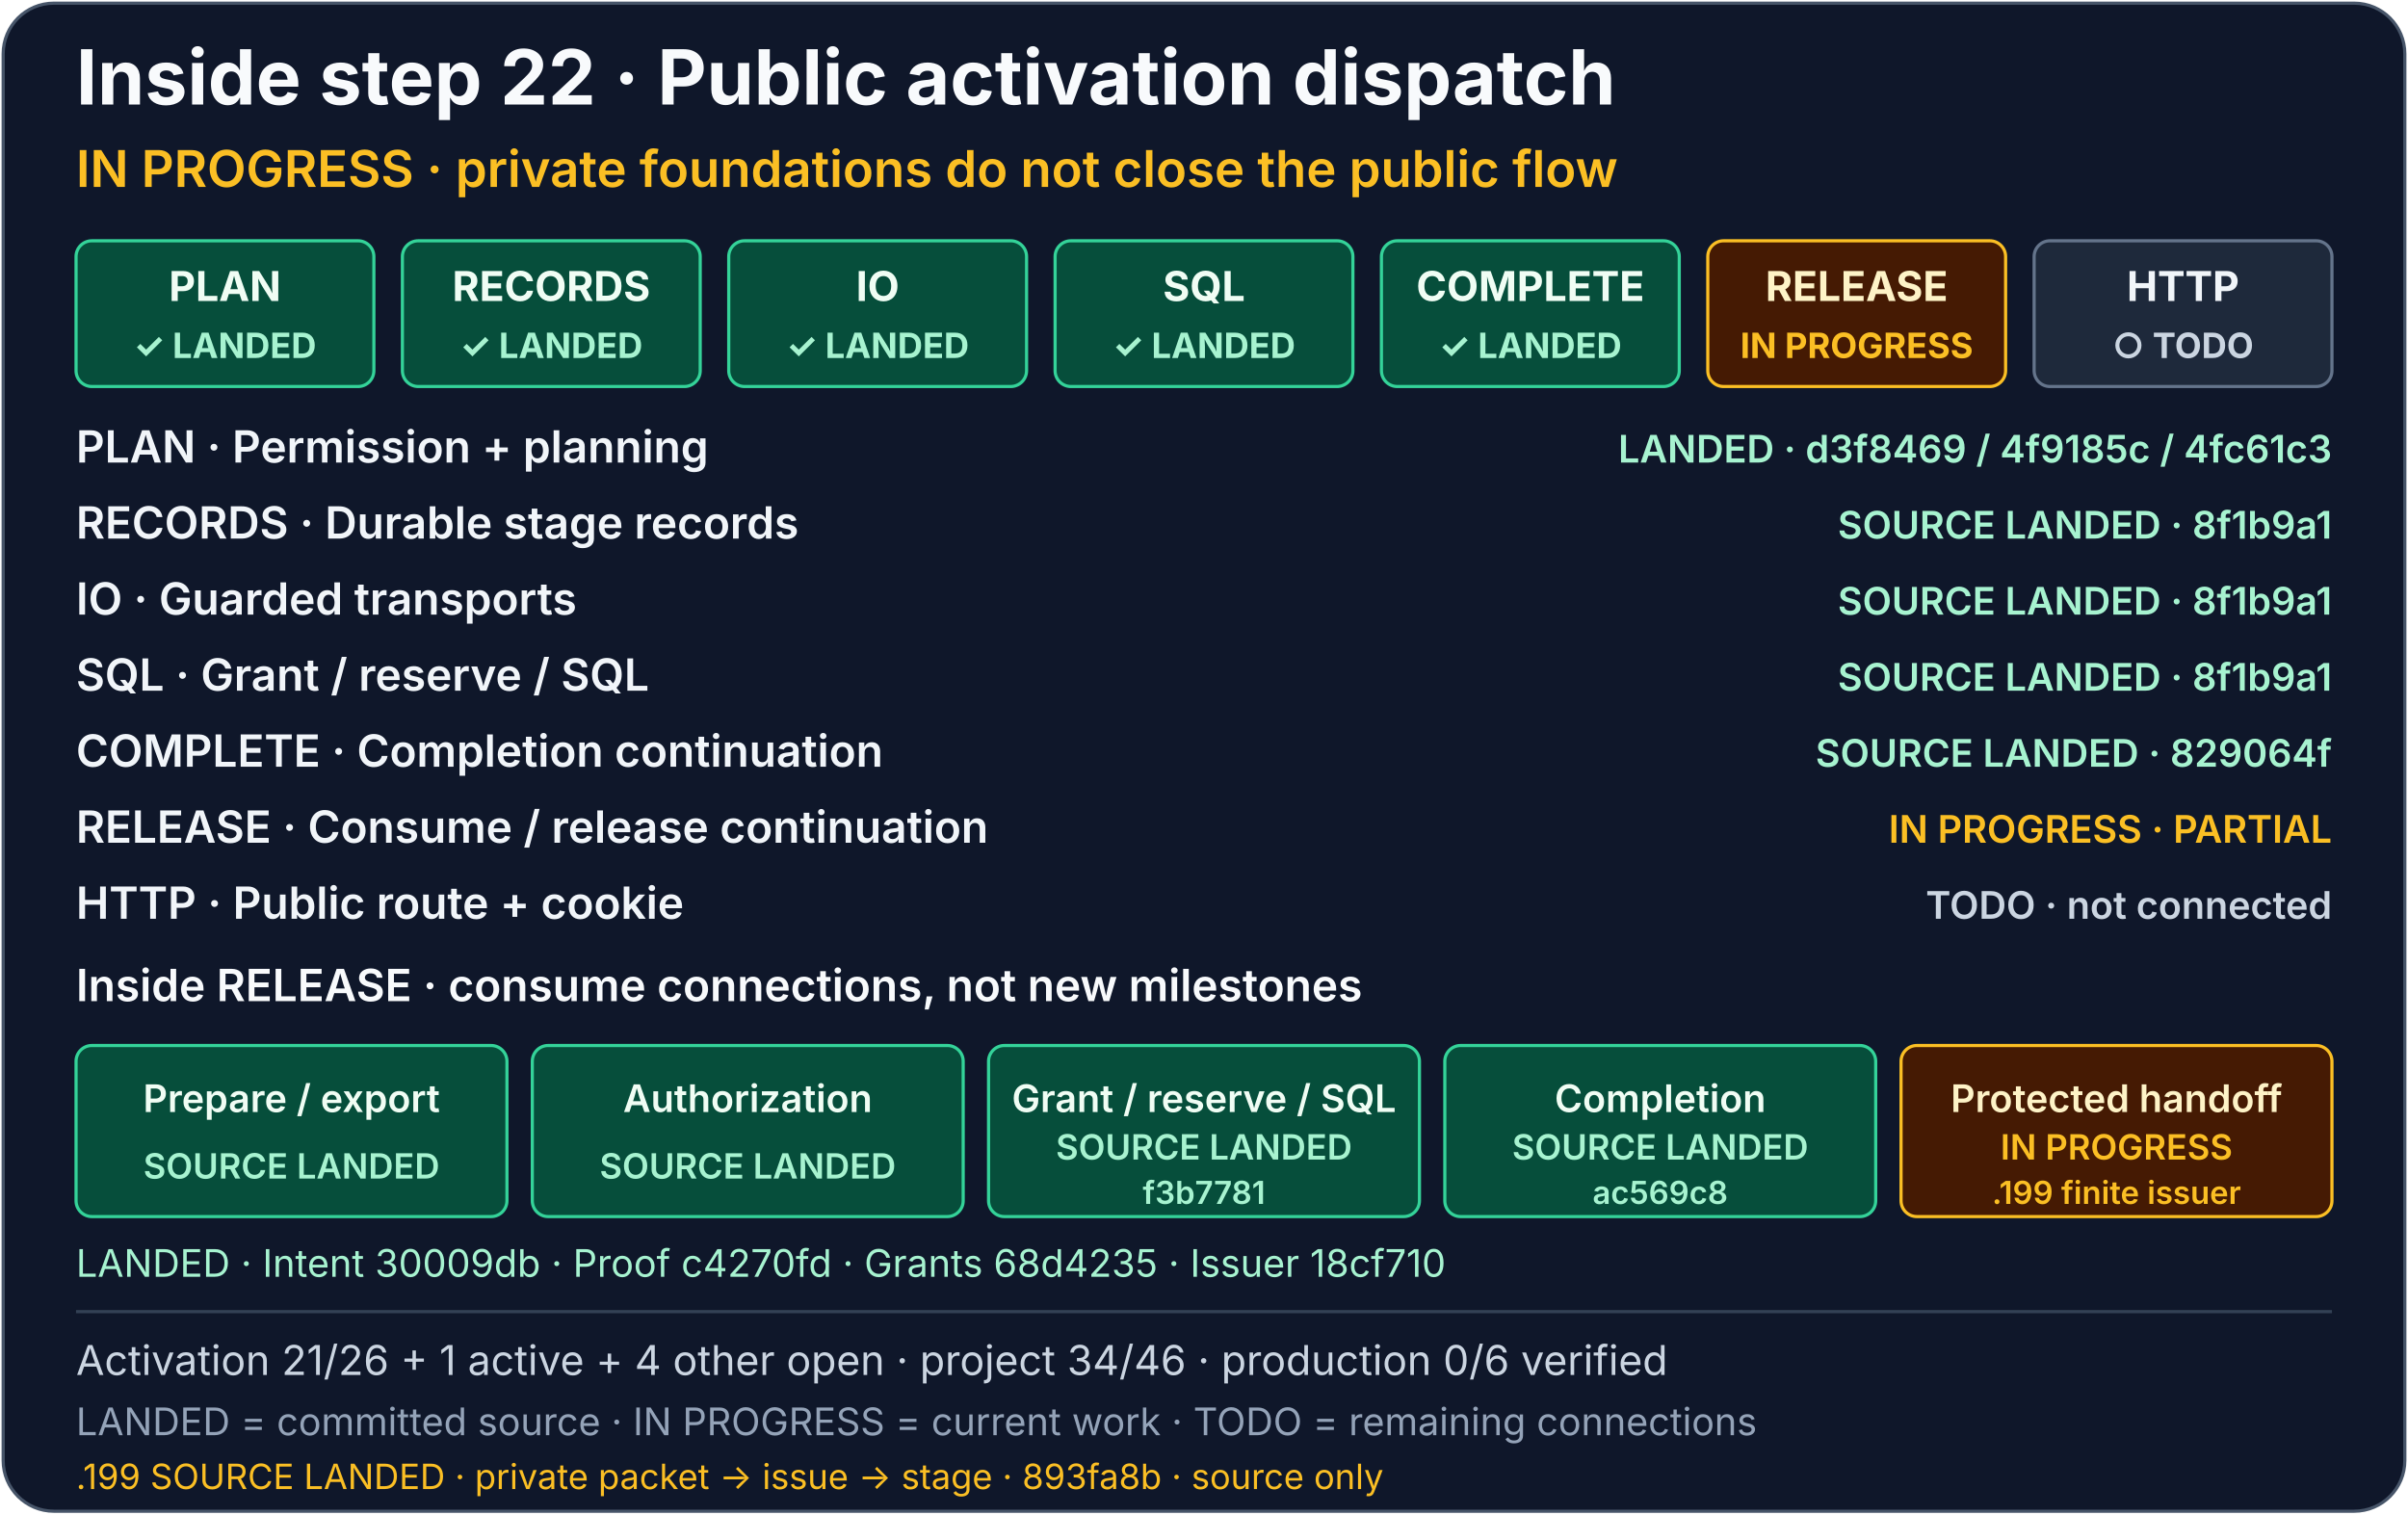
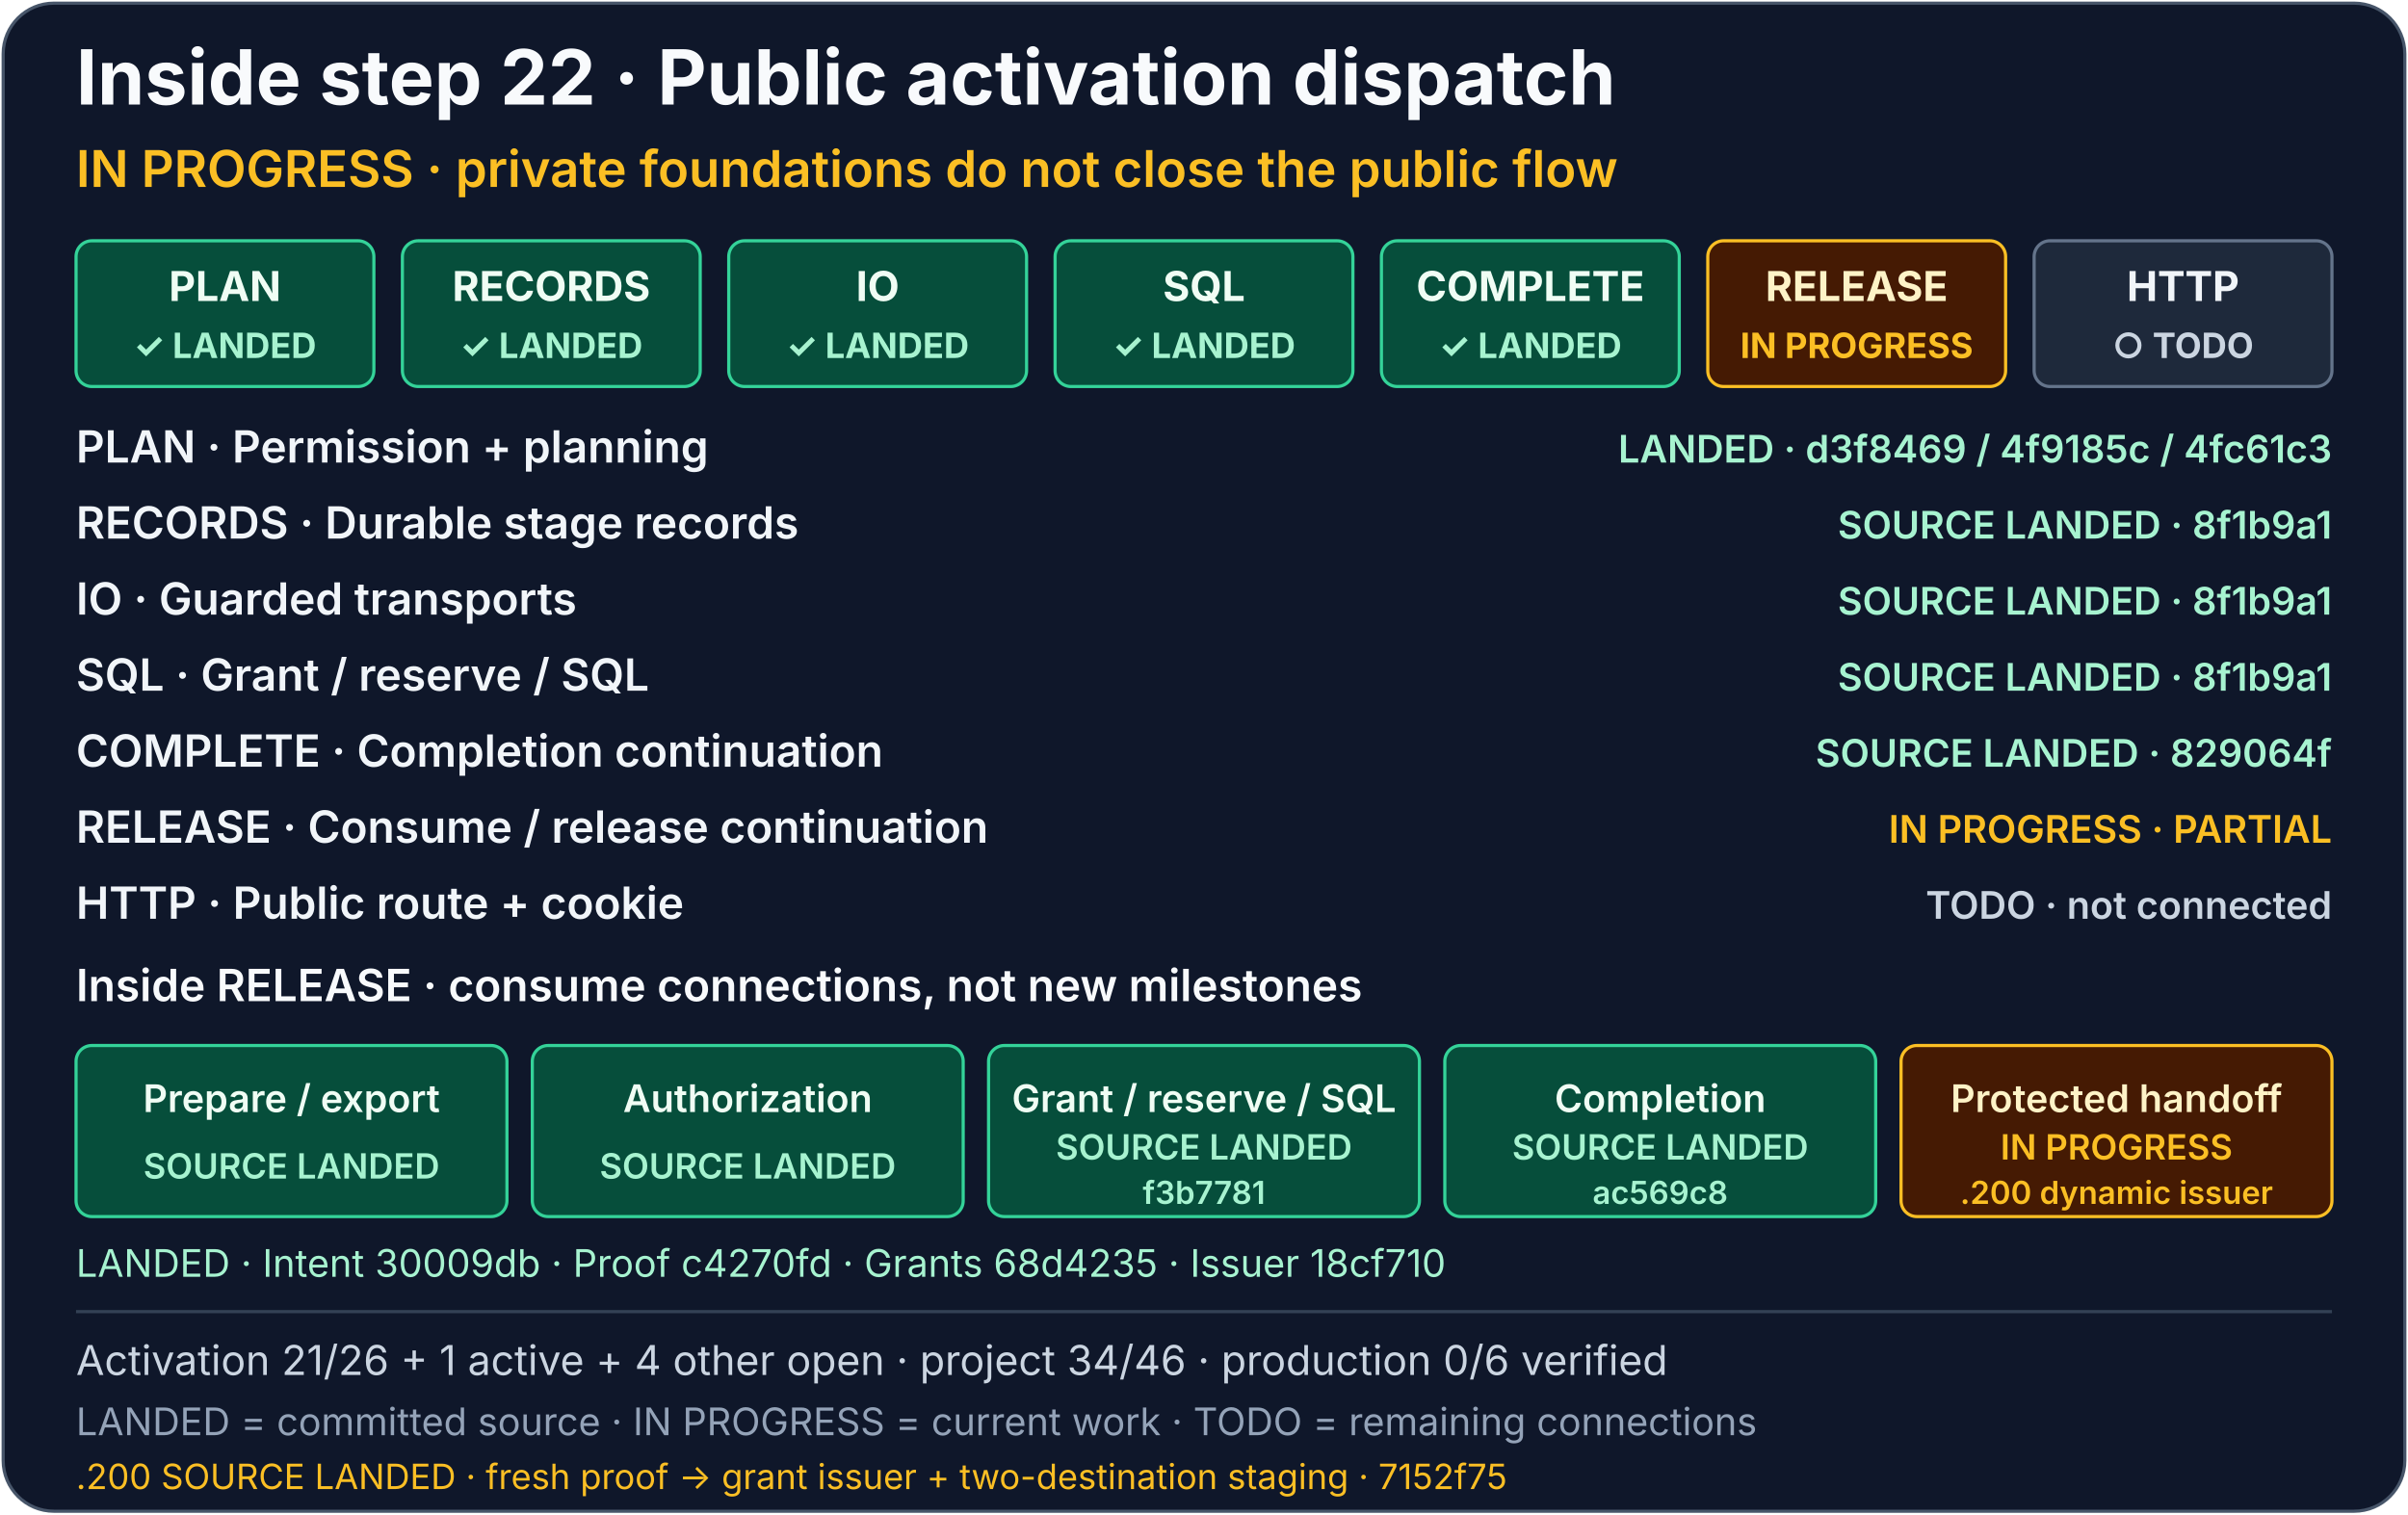
<svg xmlns="http://www.w3.org/2000/svg" width="760" height="478" viewBox="0 0 760 478" role="img" aria-labelledby="activation-dispatch-title activation-dispatch-description">
  <rect x="1" y="1" width="758" height="476" rx="16" fill="#0f172a" stroke="#475569" />
  <g font-family="system-ui, -apple-system, Segoe UI, sans-serif">
    <text x="24" y="33" fill="#f8fafc" font-size="24" font-weight="700">Inside step 22 · Public activation dispatch</text>
    <text x="24" y="59" fill="#fbbf24" font-size="16" font-weight="600">IN PROGRESS · private foundations do not close the public flow</text>
    <a href="../production-status.md#activation-dispatch-detail">
      <g font-size="13" font-weight="700" text-anchor="middle">
        <g aria-label="PLAN: Permission + planning, source-landed">
          <rect x="24" y="76" width="94" height="46" rx="5" fill="#064e3b" stroke="#34d399" />
          <text x="71" y="95" fill="#f0fdf4">PLAN</text>
          <text x="71" y="113" fill="#a7f3d0" font-size="11">✓ LANDED</text>
        </g>
        <g aria-label="RECORDS: Durable stage records, source-landed in 8f1b9a1">
          <rect x="127" y="76" width="94" height="46" rx="5" fill="#064e3b" stroke="#34d399" />
          <text x="174" y="95" fill="#f0fdf4">RECORDS</text>
          <text x="174" y="113" fill="#a7f3d0" font-size="11">✓ LANDED</text>
        </g>
        <g aria-label="IO: Guarded transports, source-landed in 8f1b9a1">
          <rect x="230" y="76" width="94" height="46" rx="5" fill="#064e3b" stroke="#34d399" />
          <text x="277" y="95" fill="#f0fdf4">IO</text>
          <text x="277" y="113" fill="#a7f3d0" font-size="11">✓ LANDED</text>
        </g>
        <g aria-label="SQL: Grant / reserve / SQL, source-landed in 8f1b9a1">
          <rect x="333" y="76" width="94" height="46" rx="5" fill="#064e3b" stroke="#34d399" />
          <text x="380" y="95" fill="#f0fdf4">SQL</text>
          <text x="380" y="113" fill="#a7f3d0" font-size="11">✓ LANDED</text>
        </g>
        <g aria-label="COMPLETE: Completion continuation, source-landed in 829064f">
          <rect x="436" y="76" width="94" height="46" rx="5" fill="#064e3b" stroke="#34d399" />
          <text x="483" y="95" fill="#f0fdf4">COMPLETE</text>
          <text x="483" y="113" fill="#a7f3d0" font-size="11">✓ LANDED</text>
        </g>
-         <g aria-label="RELEASE remains partial. .199 finite proof-input issuance, independent private-packet read and exact worker staging landed in 893fa8b; dynamic grant-issuer per-request proof-bootstrap intake, resources and public HTTP/current-auth/cookie remain open">
+         <g aria-label="RELEASE remains partial. .200 dynamic grant-issuer fresh-proof intake, exact signed issuer originals and explicit proof-input v2 two-destination staging landed in 7152f75; public HTTP single-permission/current-auth/cookie flow, resources, recovery and portal remain open; uncertainty must keep the pending cookie without retry">
          <rect x="539" y="76" width="94" height="46" rx="5" fill="#451a03" stroke="#fbbf24" />
          <text x="586" y="95" fill="#fef3c7">RELEASE</text>
          <text x="586" y="113" fill="#fbbf24" font-size="11">IN PROGRESS</text>
        </g>
        <g aria-label="HTTP: Public route + cookie, todo">
          <rect x="642" y="76" width="94" height="46" rx="5" fill="#1e293b" stroke="#64748b" />
          <text x="689" y="95" fill="#f1f5f9">HTTP</text>
          <text x="689" y="113" fill="#cbd5e1" font-size="11">○ TODO</text>
        </g>
      </g>
      <g font-size="14" font-weight="600" fill="#f1f5f9">
        <text x="24" y="146">PLAN · Permission + planning</text>
        <text x="24" y="170">RECORDS · Durable stage records</text>
        <text x="24" y="194">IO · Guarded transports</text>
        <text x="24" y="218">SQL · Grant / reserve / SQL</text>
        <text x="24" y="242">COMPLETE · Completion continuation</text>
        <text x="24" y="266">RELEASE · Consume / release continuation</text>
        <text x="24" y="290">HTTP · Public route + cookie</text>
      </g>
      <g font-size="12" font-weight="600" text-anchor="end">
        <text x="736" y="146" fill="#a7f3d0">LANDED · d3f8469 / 4f9185c / 4fc61c3</text>
        <text x="736" y="170" fill="#a7f3d0">SOURCE LANDED · 8f1b9a1</text>
        <text x="736" y="194" fill="#a7f3d0">SOURCE LANDED · 8f1b9a1</text>
        <text x="736" y="218" fill="#a7f3d0">SOURCE LANDED · 8f1b9a1</text>
        <text x="736" y="242" fill="#a7f3d0">SOURCE LANDED · 829064f</text>
        <text x="736" y="266" fill="#fbbf24">IN PROGRESS · PARTIAL</text>
        <text x="736" y="290" fill="#cbd5e1">TODO · not connected</text>
      </g>
      <text x="24" y="316" fill="#f8fafc" font-size="14" font-weight="600">Inside RELEASE · consume connections, not new milestones</text>
      <g font-size="12" font-weight="600" text-anchor="middle">
        <g aria-label="Consume prepare and export: source-landed in fbdb646; exact issued-pair dynamic staging and same-original-work prepare then exact export source-landed in 98fda21; provisioning unverified">
          <rect x="24" y="330" width="136" height="54" rx="5" fill="#064e3b" stroke="#34d399" />
          <text x="92" y="351" fill="#f0fdf4">Prepare / export</text>
          <text x="92" y="372" fill="#a7f3d0" font-size="11">SOURCE LANDED</text>
        </g>
        <g aria-label="Consume authorization: source-landed in 93e0142">
          <rect x="168" y="330" width="136" height="54" rx="5" fill="#064e3b" stroke="#34d399" />
          <text x="236" y="351" fill="#f0fdf4">Authorization</text>
          <text x="236" y="372" fill="#a7f3d0" font-size="11">SOURCE LANDED</text>
        </g>
        <g aria-label="Consume grant, reservation and SQL: source-landed in f3b7781">
          <rect x="312" y="330" width="136" height="54" rx="5" fill="#064e3b" stroke="#34d399" />
          <text x="380" y="351" fill="#f0fdf4">Grant / reserve / SQL</text>
          <text x="380" y="366" fill="#a7f3d0" font-size="11">SOURCE LANDED</text>
          <text x="380" y="380" fill="#a7f3d0" font-size="10">f3b7781</text>
        </g>
        <g aria-label="Consume completion: source-landed in ac569c8">
          <rect x="456" y="330" width="136" height="54" rx="5" fill="#064e3b" stroke="#34d399" />
          <text x="524" y="351" fill="#f0fdf4">Completion</text>
          <text x="524" y="366" fill="#a7f3d0" font-size="11">SOURCE LANDED</text>
          <text x="524" y="380" fill="#a7f3d0" font-size="10">ac569c8</text>
        </g>
-         <g aria-label="RELEASE remains partial. .199 finite proof-input issuance, independent private-packet read and exact worker staging landed in 893fa8b; dynamic grant-issuer per-request proof-bootstrap intake, resources and public HTTP/current-auth/cookie remain open">
+         <g aria-label="RELEASE remains partial. .200 dynamic grant-issuer fresh-proof intake, exact signed issuer originals and explicit proof-input v2 two-destination staging landed in 7152f75; public HTTP single-permission/current-auth/cookie flow, resources, recovery and portal remain open; uncertainty must keep the pending cookie without retry">
          <rect x="600" y="330" width="136" height="54" rx="5" fill="#451a03" stroke="#fbbf24" />
          <text x="668" y="351" fill="#fef3c7">Protected handoff</text>
          <text x="668" y="366" fill="#fbbf24" font-size="11">IN PROGRESS</text>
-           <text x="668" y="380" fill="#fbbf24" font-size="10">.199 finite issuer</text>
+           <text x="668" y="380" fill="#fbbf24" font-size="10">.200 dynamic issuer</text>
        </g>
      </g>
      <text x="24" y="403" fill="#a7f3d0" font-size="12">LANDED · Intent 30009db · Proof c4270fd · Grants 68d4235 · Issuer 18cf710</text>
    </a>
    <path d="M24 414H736" stroke="#334155" />
    <text x="24" y="434" fill="#cbd5e1" font-size="13">Activation 21/26 + 1 active + 4 other open · project 34/46 · production 0/6 verified</text>
    <text x="24" y="453" fill="#94a3b8" font-size="12">LANDED = committed source · IN PROGRESS = current work · TODO = remaining connections</text>
-     <text x="24" y="470" fill="#fbbf24" font-size="11">.199 SOURCE LANDED · private packet → issue → stage · 893fa8b · source only</text>
+     <text x="24" y="470" fill="#fbbf24" font-size="11">.200 SOURCE LANDED · fresh proof → grant issuer + two-destination staging · 7152f75</text>
  </g>
</svg>
